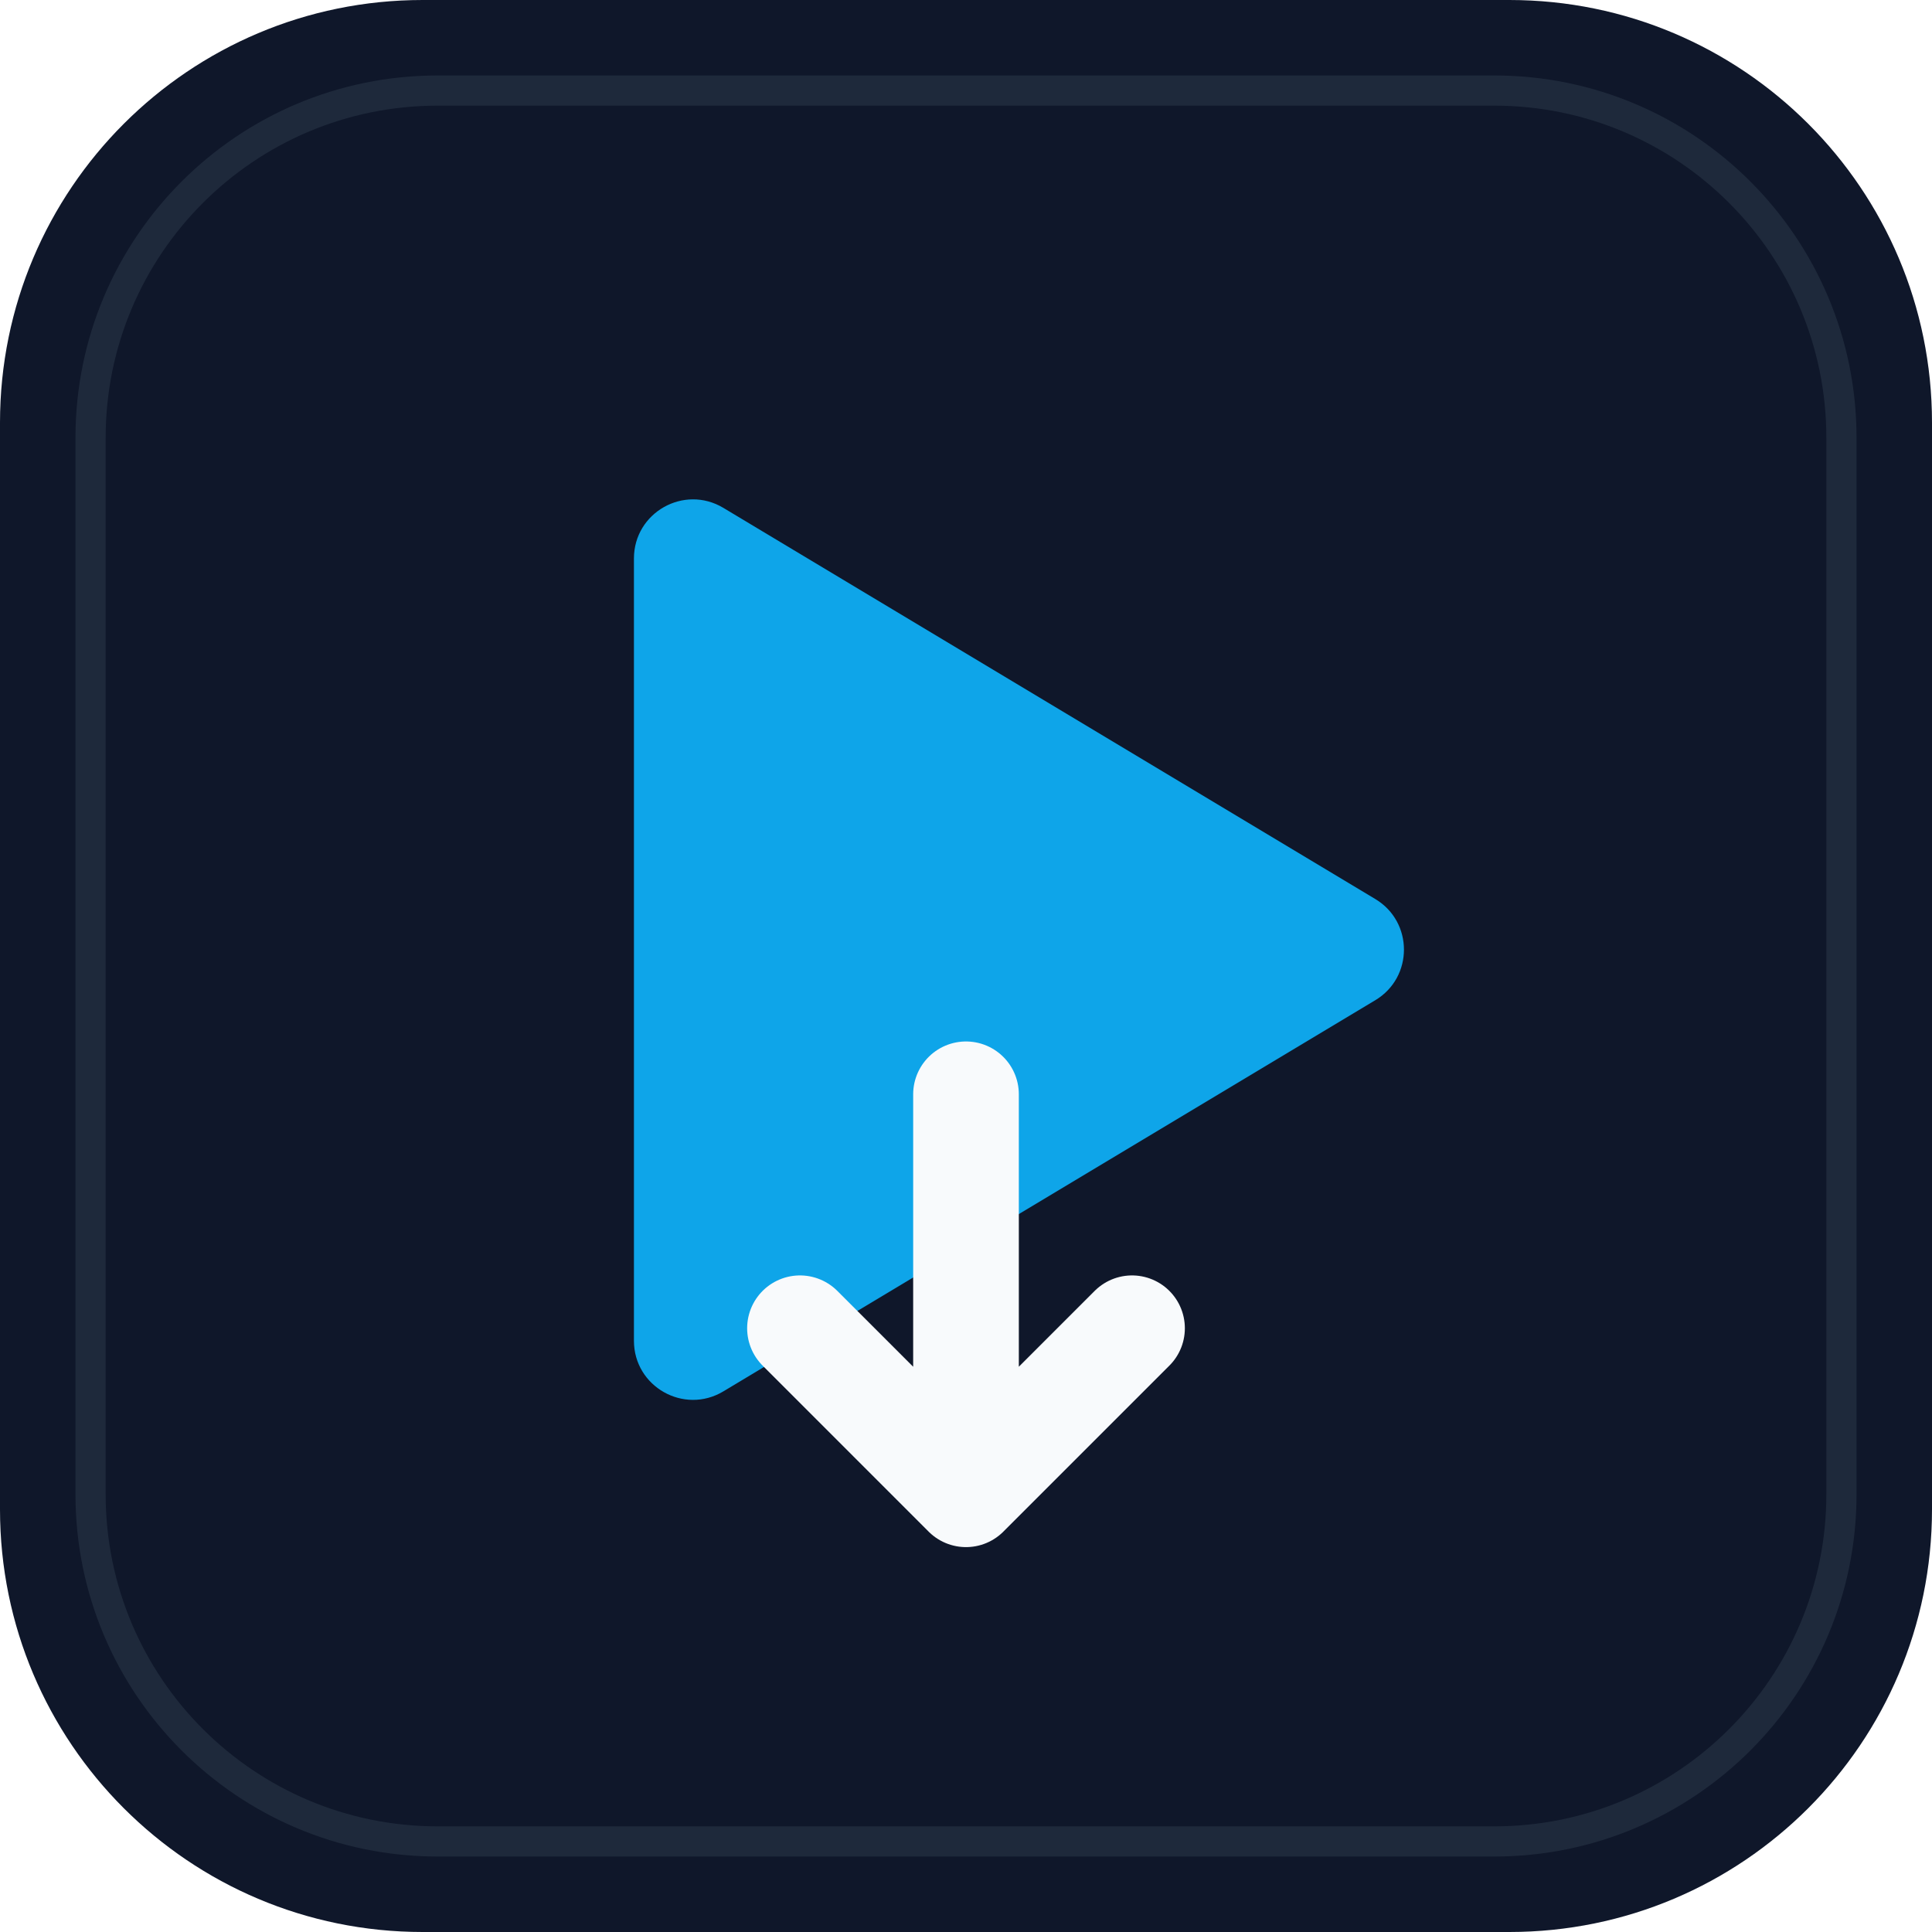
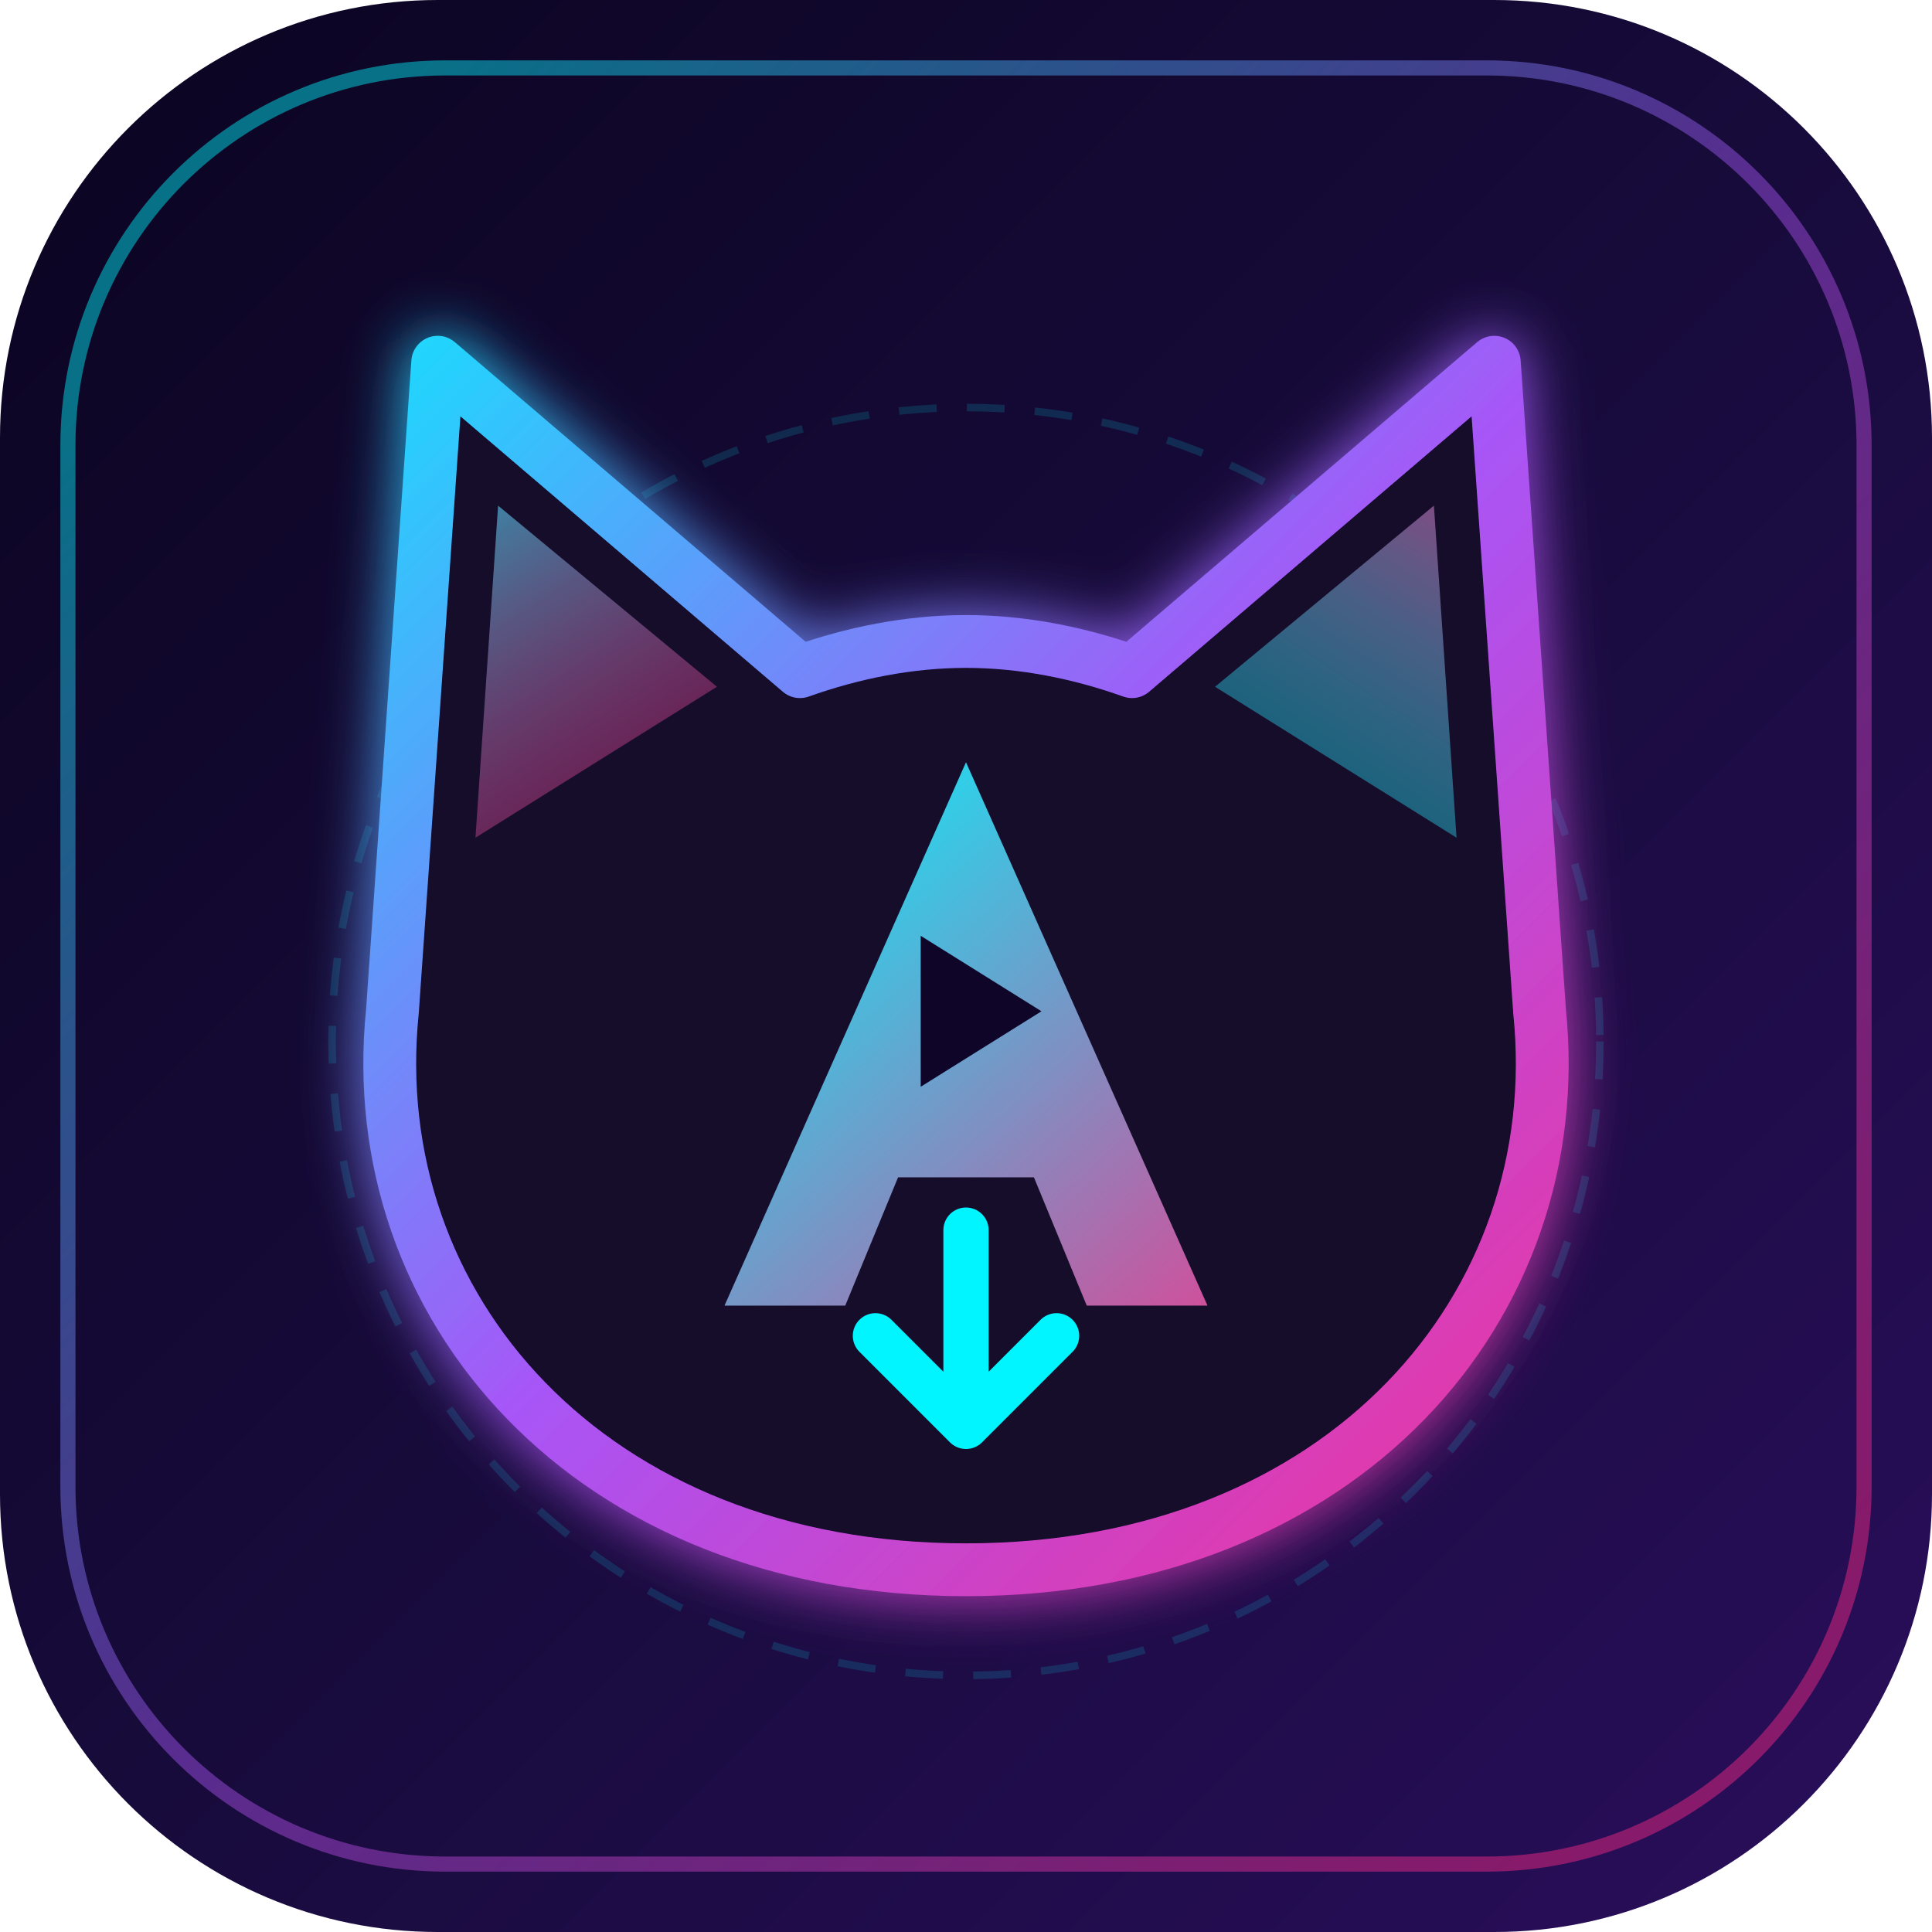
<svg xmlns="http://www.w3.org/2000/svg" viewBox="0 0 512 512" fill="none">
-   <rect width="512" height="512" rx="112" fill="#0F172A" />
-   <rect x="24" y="24" width="464" height="464" rx="92" stroke="#1E293B" stroke-width="8" />
-   <path d="M168 148C168 135.85 181.25 128.34 191.68 134.58L364.48 238.26C374.59 244.33 374.59 258.99 364.48 265.06L191.68 368.74C181.25 374.98 168 367.47 168 355.32V148Z" fill="#0EA5E9" />
-   <path d="M256 290V396M256 396L212 352M256 396L300 352" stroke="#F8FAFC" stroke-width="28" stroke-linecap="round" stroke-linejoin="round" />
+   <defs>
+     <linearGradient id="bg-indigo" x1="0" y1="0" x2="512" y2="512" gradientUnits="userSpaceOnUse">
+       <stop offset="0%" stop-color="#0B0420" />
+       <stop offset="50%" stop-color="#170B3B" />
+       <stop offset="100%" stop-color="#2A0E5C" />
+     </linearGradient>
+     <linearGradient id="neon-rim" x1="64" y1="64" x2="448" y2="448" gradientUnits="userSpaceOnUse">
+       <stop offset="0%" stop-color="#00F5FF" />
+       <stop offset="50%" stop-color="#A855F7" />
+       <stop offset="100%" stop-color="#FF2A85" />
+     </linearGradient>
+     <linearGradient id="ear-inner-l" x1="110" y1="95" x2="185" y2="210" gradientUnits="userSpaceOnUse">
+       <stop offset="0%" stop-color="#00F5FF" stop-opacity="0.85" />
+       <stop offset="100%" stop-color="#FF2A85" stop-opacity="0.35" />
+     </linearGradient>
+     <linearGradient id="ear-inner-r" x1="402" y1="95" x2="327" y2="210" gradientUnits="userSpaceOnUse">
+       <stop offset="0%" stop-color="#FF2A85" stop-opacity="0.85" />
+       <stop offset="100%" stop-color="#00F5FF" stop-opacity="0.35" />
+     </linearGradient>
+     <linearGradient id="emblem-grad" x1="180" y1="210" x2="340" y2="390" gradientUnits="userSpaceOnUse">
+       <stop offset="0%" stop-color="#00F5FF" />
+       <stop offset="100%" stop-color="#FF2A85" />
+     </linearGradient>
+     <filter id="neon-glow" x="-15%" y="-15%" width="130%" height="130%">
+       <feGaussianBlur stdDeviation="8" result="blur" />
+       <feComposite in="SourceGraphic" in2="blur" operator="over" />
+     </filter>
+   </defs>
+   <rect width="512" height="512" rx="116" fill="url(#bg-indigo)" />
+   <rect x="18" y="18" width="476" height="476" rx="100" stroke="url(#neon-rim)" stroke-opacity="0.45" stroke-width="4" />
+   <circle cx="256" cy="276" r="168" stroke="#00F5FF" stroke-opacity="0.14" stroke-width="2" stroke-dasharray="10 8" />
+   <g filter="url(#neon-glow)">
+     <path d="M104 268 L116 96 L212 178 C226 173 241 170 256 170 C271 170 286 173 300 178 L396 96 L408 268 C416 346 356 416 256 416 C156 416 96 346 104 268 Z" fill="#12072B" stroke="url(#neon-rim)" stroke-width="14" stroke-linejoin="round" />
+   </g>
+   <polygon points="132,134 126,222 190,182" fill="url(#ear-inner-l)" />
+   <polygon points="380,134 386,222 322,182" fill="url(#ear-inner-r)" />
+   <path d="M256 202 L192 346 H224 L238 312 H274 L288 346 H320 L256 202 Z" fill="url(#emblem-grad)" />
+   <polygon points="244,248 276,268 244,288" fill="#0F0529" />
+   <path d="M256 326 V378 M256 378 L232 354 M256 378 L280 354" stroke="#00F5FF" stroke-width="12" stroke-linecap="round" stroke-linejoin="round" />
</svg>
